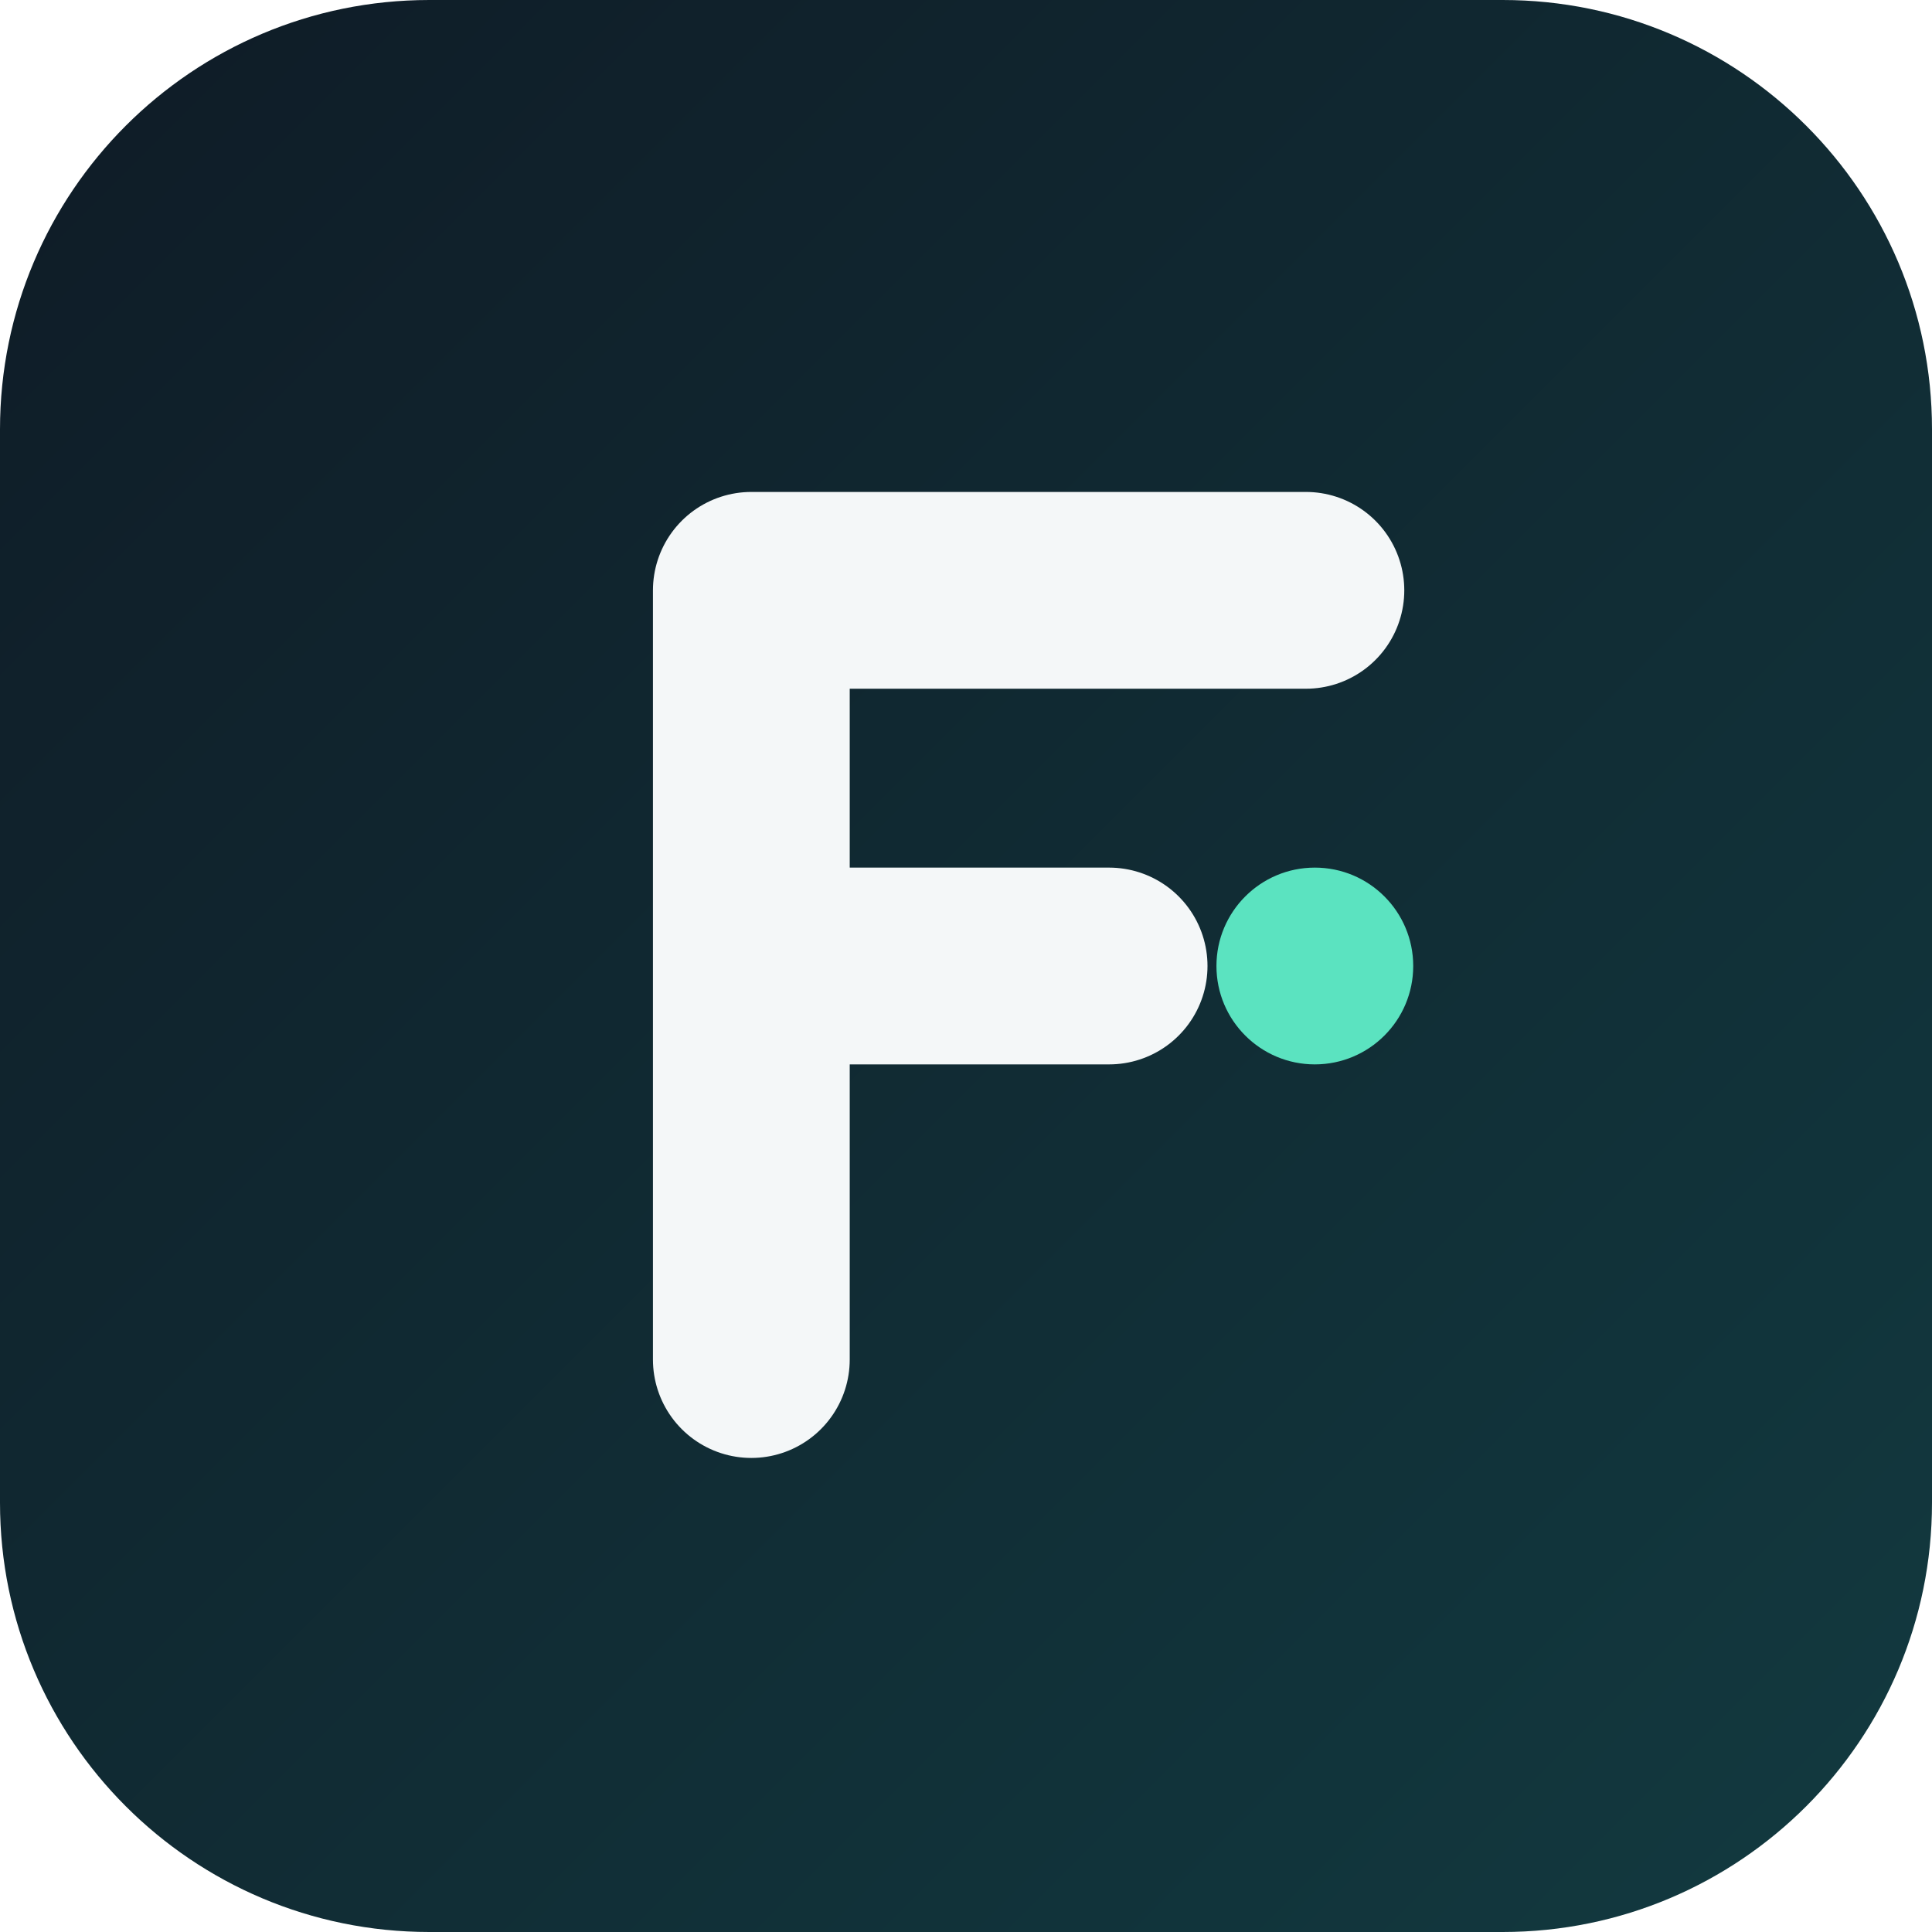
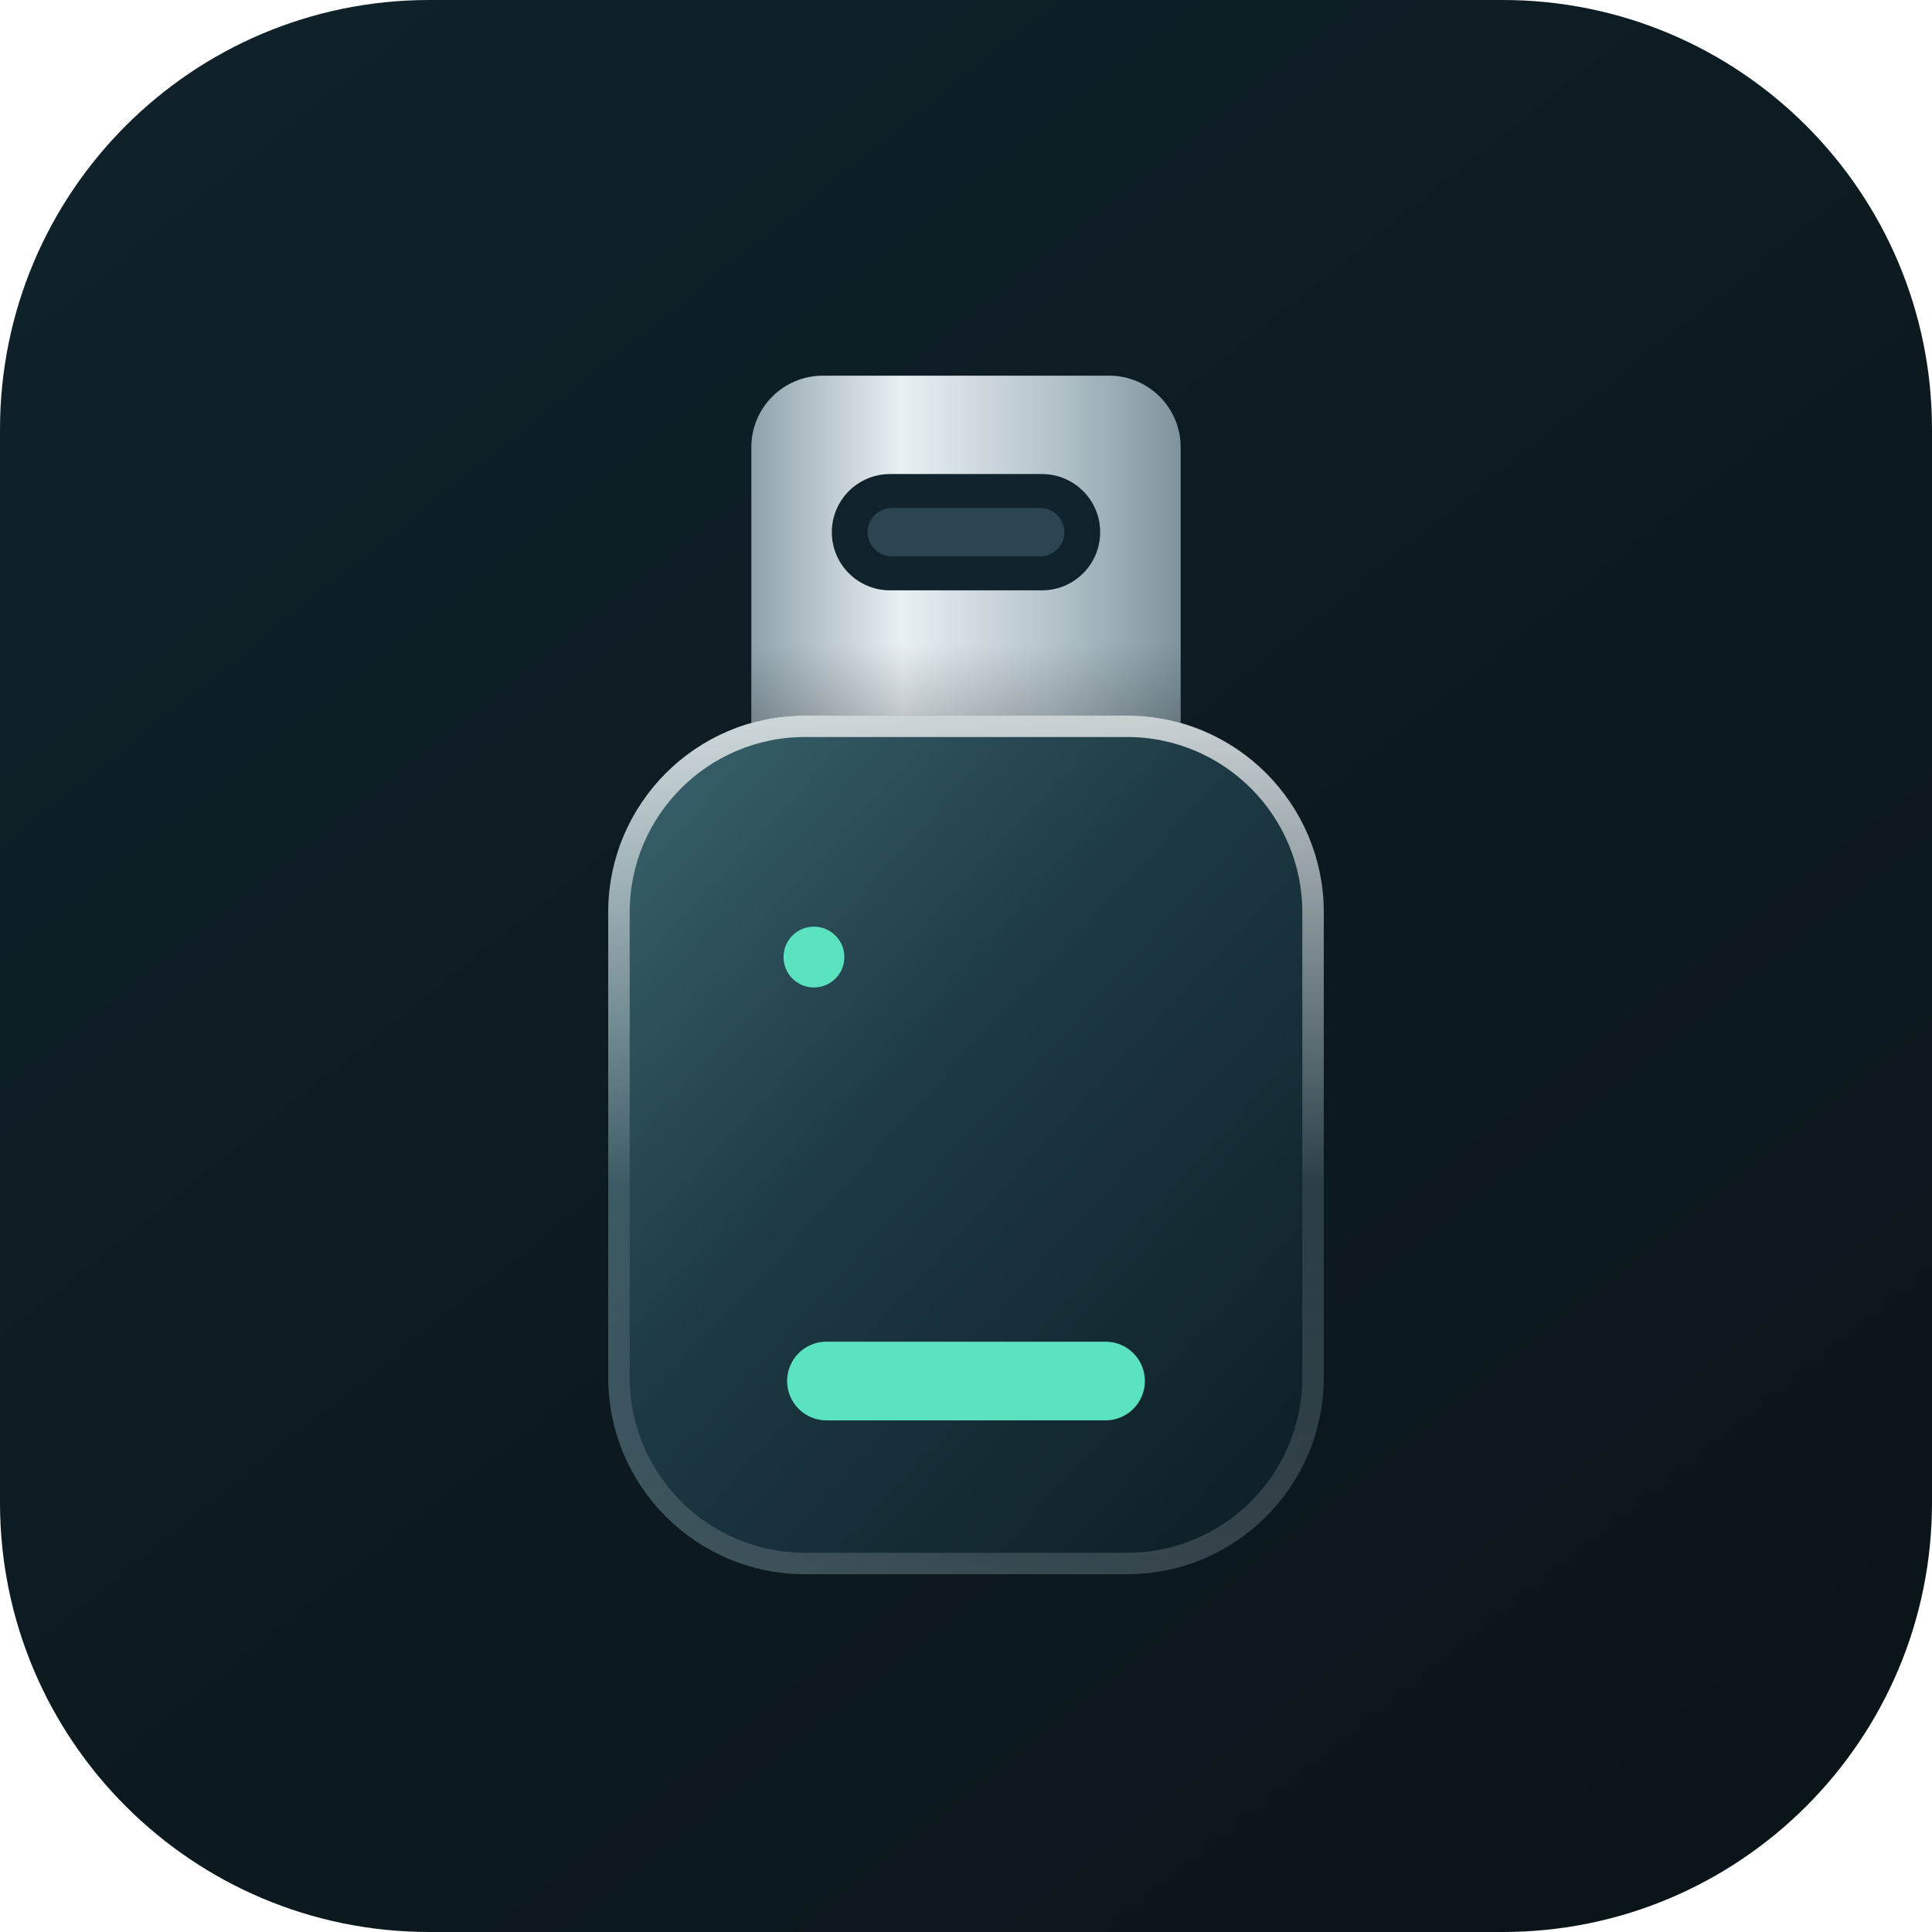
<svg xmlns="http://www.w3.org/2000/svg" viewBox="0 0 108 108" width="512" height="512">
  <defs>
-     <linearGradient id="bg" x1="0" y1="0" x2="1" y2="1">
-       <stop offset="0" stop-color="#0F1B26" />
-       <stop offset="1" stop-color="#123A40" />
+     <linearGradient id="bg" x1="0" y1="0" x2="0.8" y2="1">
+       <stop offset="0" stop-color="#10222B" />
+       <stop offset="1" stop-color="#0A1519" />
+     </linearGradient>
+     <linearGradient id="metal" x1="0" y1="0" x2="1" y2="0">
+       <stop offset="0" stop-color="#8FA2AB" />
+       <stop offset="0.35" stop-color="#E9F0F3" />
+       <stop offset="0.7" stop-color="#B5C4CB" />
+       <stop offset="1" stop-color="#7F939C" />
+     </linearGradient>
+     <linearGradient id="body" x1="0" y1="0" x2="0.9" y2="1">
+       <stop offset="0" stop-color="#3C6670" />
+       <stop offset="0.45" stop-color="#1D3A44" />
+       <stop offset="1" stop-color="#0D1E26" />
+     </linearGradient>
+     <linearGradient id="rim" x1="0" y1="0" x2="0" y2="1">
+       <stop offset="0" stop-color="#FFFFFF" stop-opacity="0.75" />
+       <stop offset="0.55" stop-color="#FFFFFF" stop-opacity="0.10" />
+       <stop offset="1" stop-color="#FFFFFF" stop-opacity="0.16" />
+     </linearGradient>
+     <linearGradient id="collar" x1="0" y1="0" x2="0" y2="1">
+       <stop offset="0" stop-color="#000" stop-opacity="0" />
+       <stop offset="1" stop-color="#000" stop-opacity="0.38" />
    </linearGradient>
  </defs>
  <rect width="108" height="108" rx="24" fill="url(#bg)" />
-   <path d="M73,33 H42 V76 M42,54 H62" fill="none" stroke="#F4F7F8" stroke-width="11" stroke-linecap="round" stroke-linejoin="round" />
-   <circle cx="73.5" cy="54" r="5.5" fill="#5BE3C0" />
+   <path fill="url(#metal)" d="M46,21 H62 A4,4 0 0 1 66,25 V41 A4,4 0 0 1 62,45 H46 A4,4 0 0 1 42,41 V25 A4,4 0 0 1 46,21 Z" />
+   <path fill="#10222B" d="M49.75,26.5 H58.25 A3.25,3.25 0 0 1 61.5,29.75 V29.75 A3.25,3.25 0 0 1 58.25,33.0 H49.75 A3.25,3.25 0 0 1 46.5,29.75 V29.75 A3.25,3.25 0 0 1 49.75,26.5 Z" />
+   <path fill="#2B4650" d="M49.85,28.4 H58.15 A1.35,1.35 0 0 1 59.5,29.75 V29.75 A1.35,1.35 0 0 1 58.15,31.1 H49.85 A1.35,1.35 0 0 1 48.5,29.75 V29.75 A1.35,1.35 0 0 1 49.85,28.4 Z" />
+   <path fill="url(#collar)" d="M42,36 H66 V45 H42 Z" />
+   <path fill="url(#body)" d="M45,40 H63 A11,11 0 0 1 74,51 V77 A11,11 0 0 1 63,88 H45 A11,11 0 0 1 34,77 V51 A11,11 0 0 1 45,40 Z" />
+   <path fill="none" stroke="url(#rim)" stroke-width="1.2" d="M45.0,40.6 H63 A10.4,10.4 0 0 1 73.4,51.0 V77.0 A10.4,10.4 0 0 1 63,87.4 H45.0 A10.4,10.4 0 0 1 34.6,77.0 V51.0 A10.4,10.4 0 0 1 45.0,40.6 Z" />
+   <path fill="#5BE3C0" d="M46.2,75 H61.8 A2.2,2.2 0 0 1 64,77.2 V77.2 A2.2,2.2 0 0 1 61.8,79.4 H46.2 A2.2,2.2 0 0 1 44,77.2 V77.2 A2.2,2.2 0 0 1 46.2,75 Z" />
+   <path fill="#5BE3C0" d="M45.5,53.5 m-1.7,0 a1.7,1.7 0 1,0 3.4,0 a1.7,1.7 0 1,0 -3.4,0" />
</svg>
